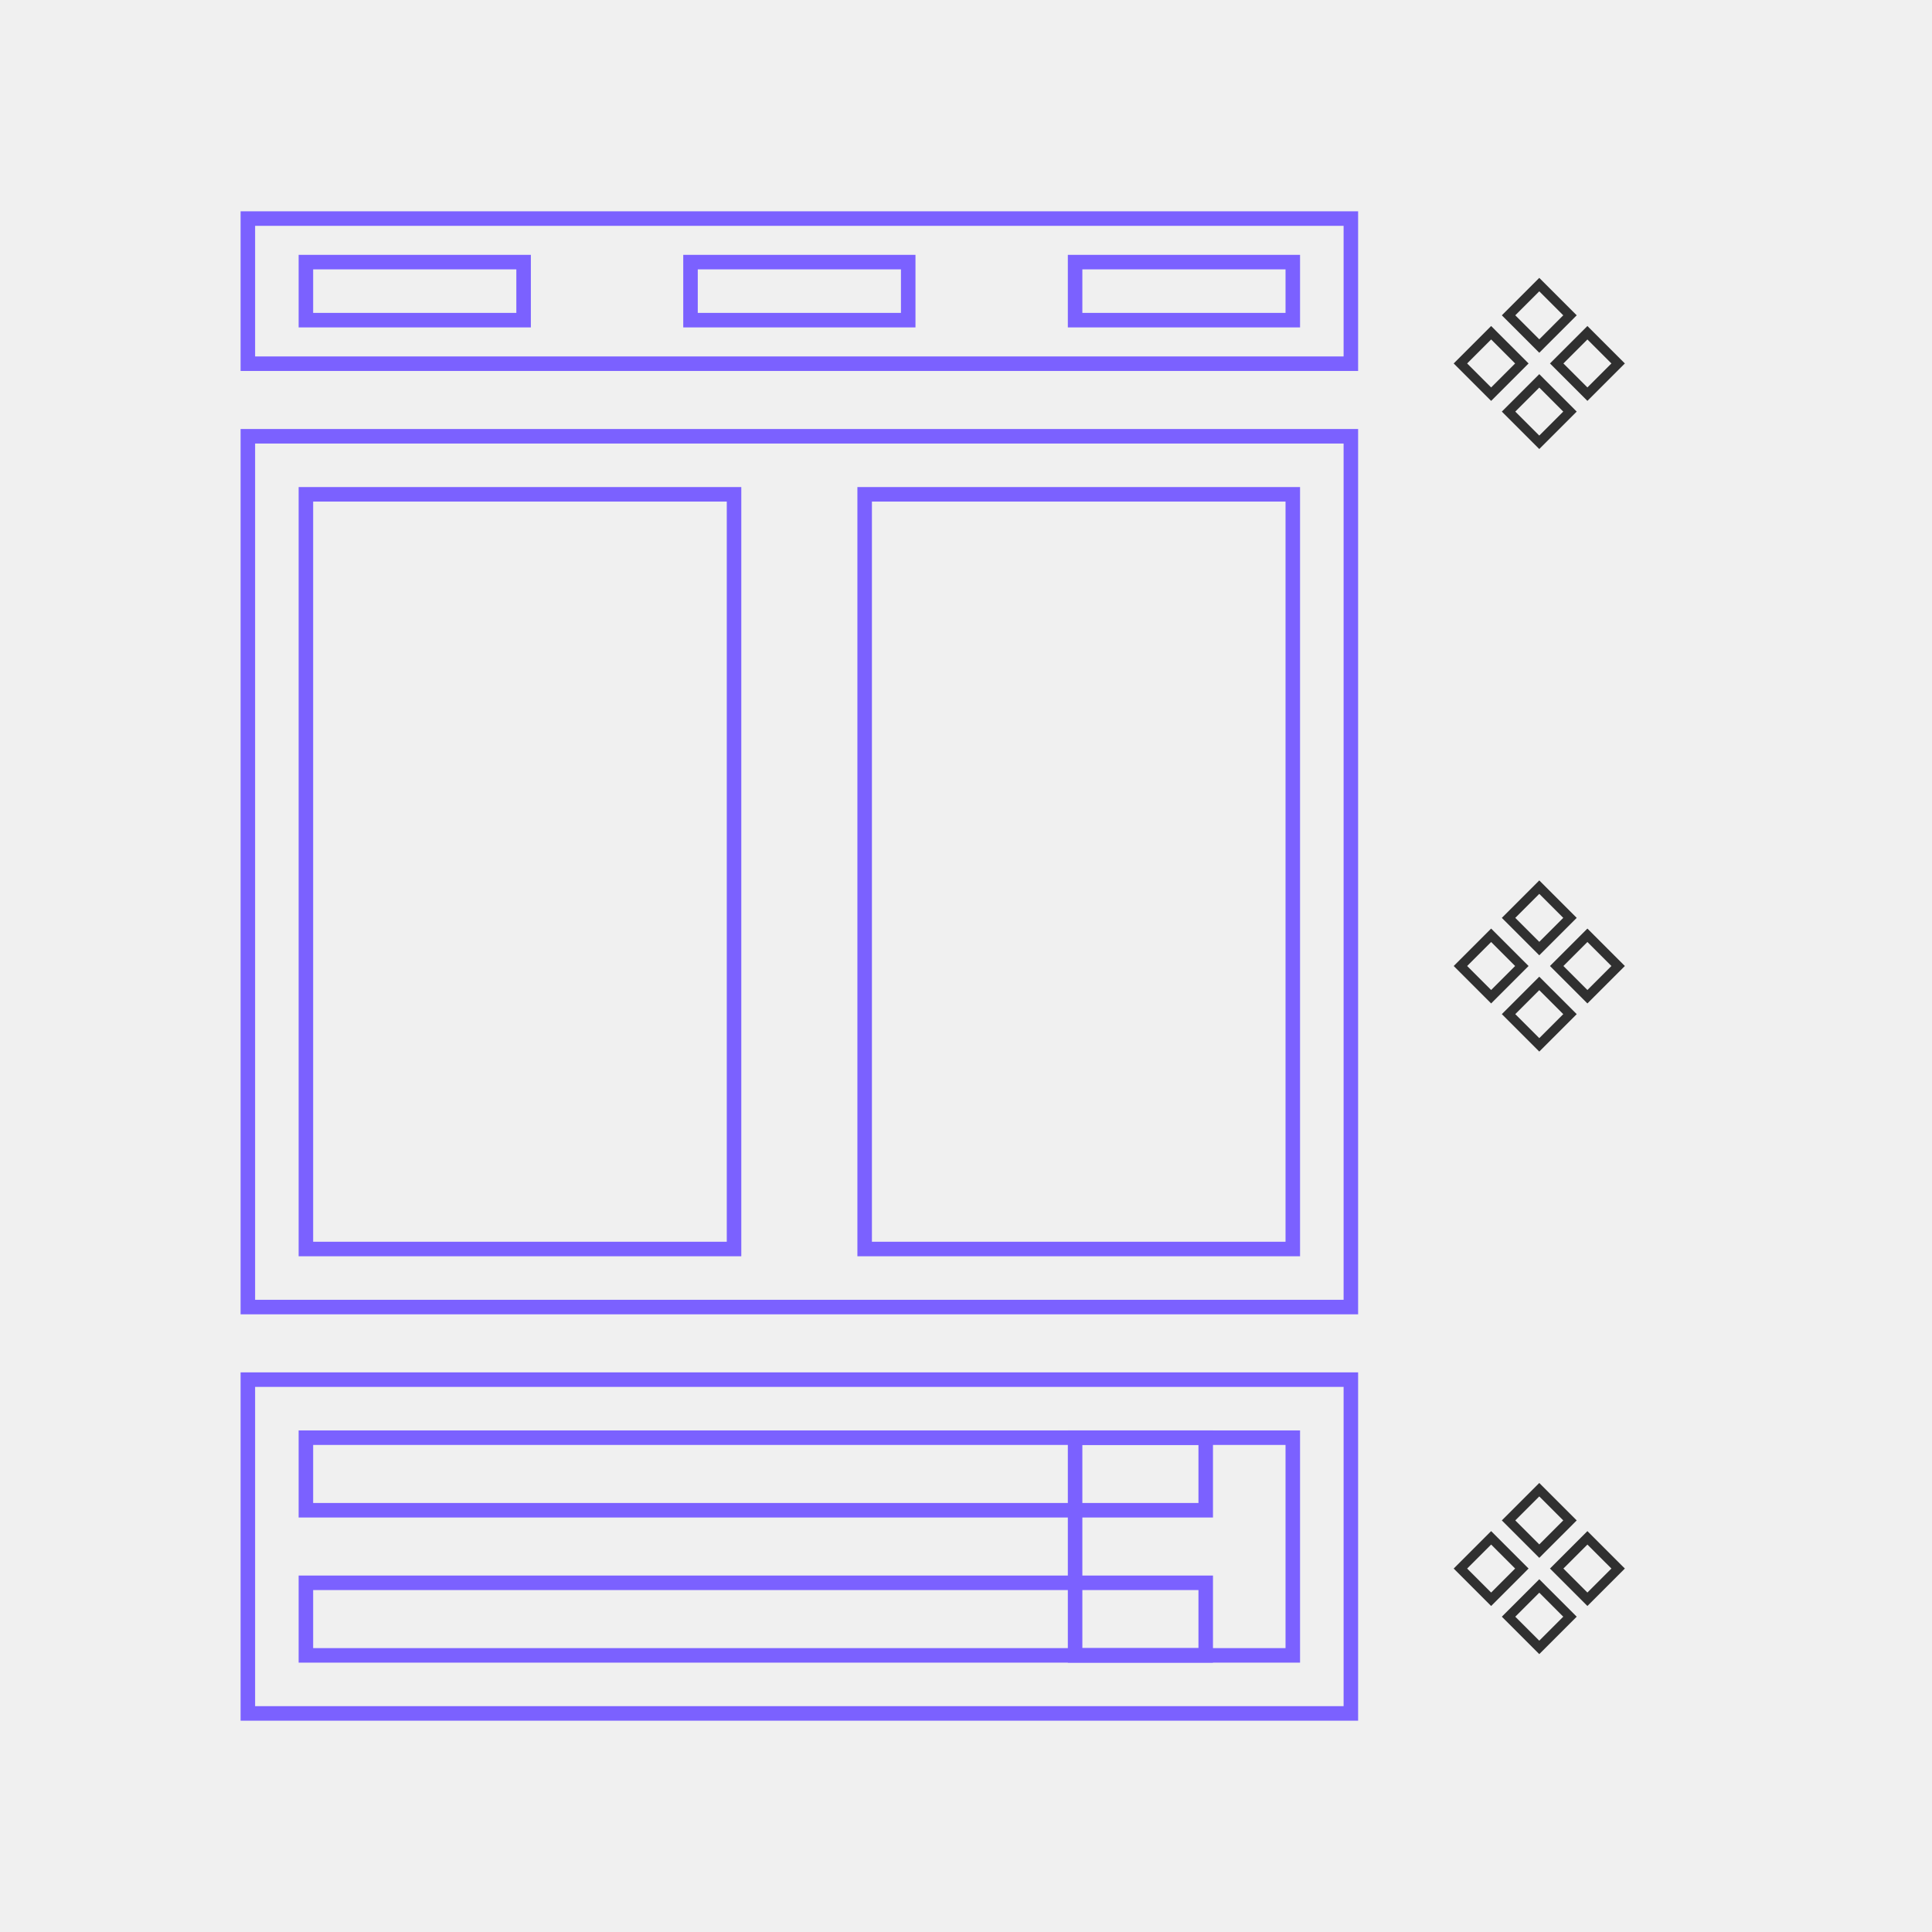
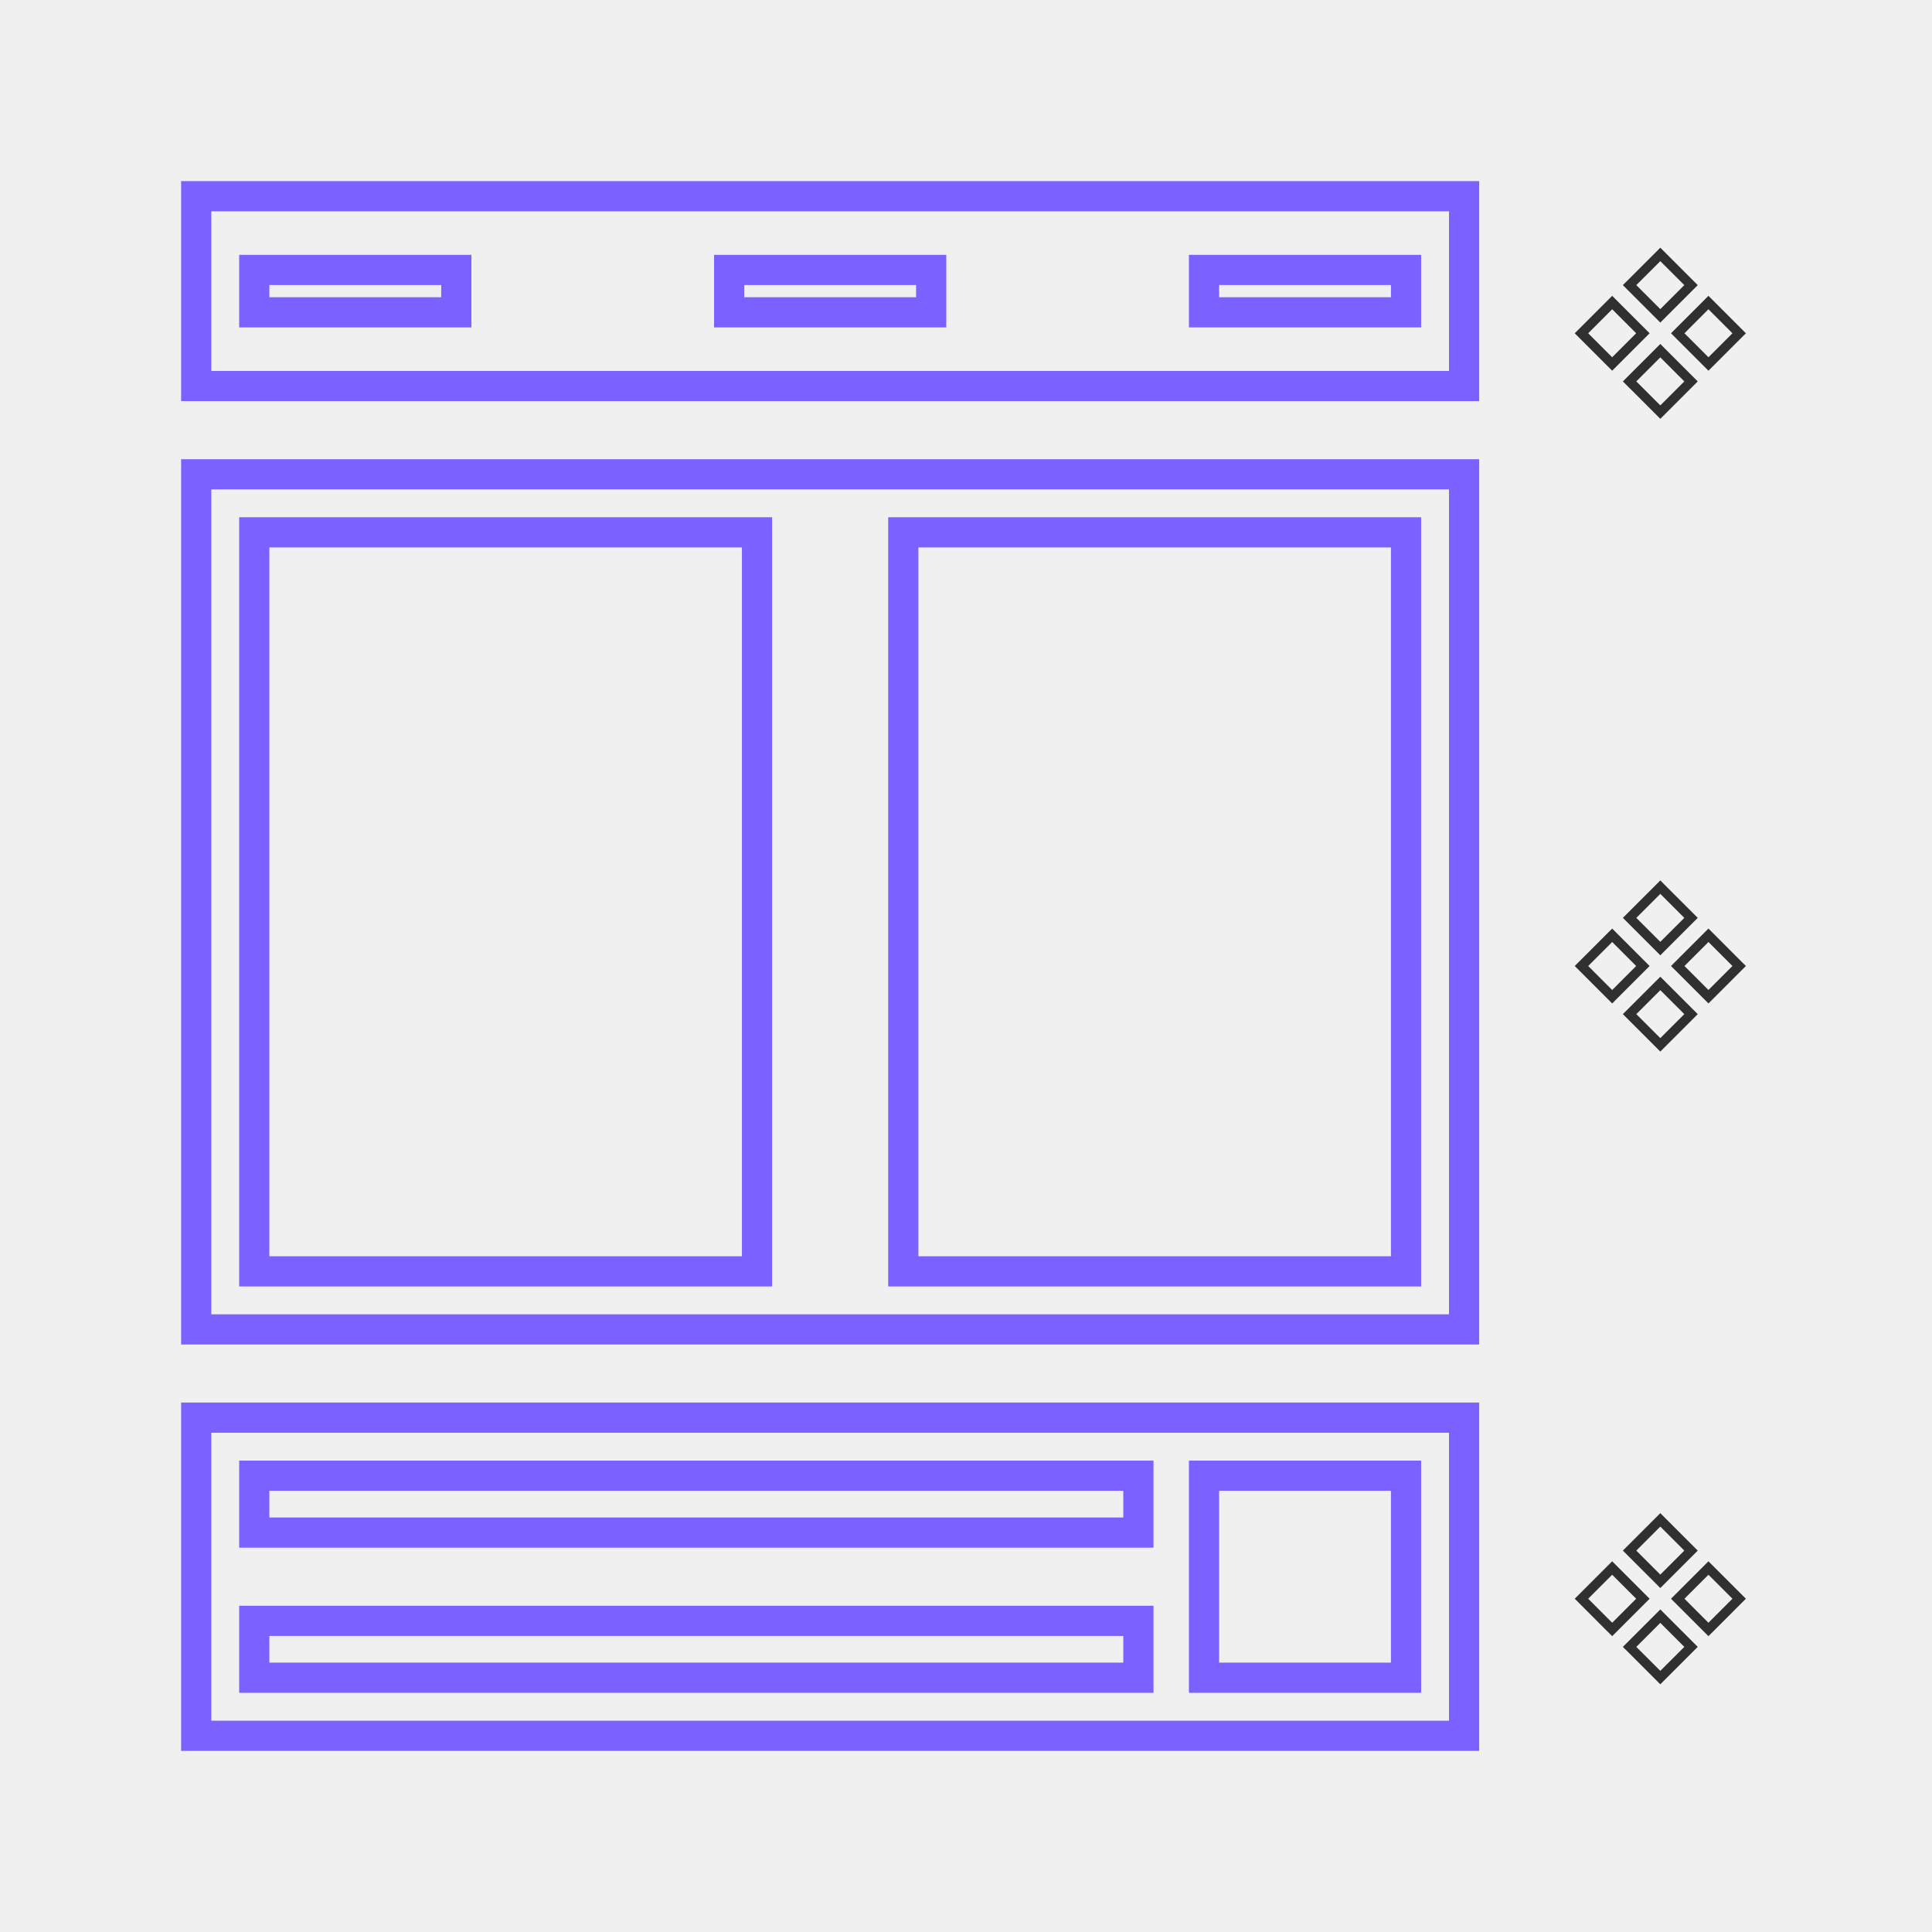
<svg xmlns="http://www.w3.org/2000/svg" width="128" height="128" viewBox="0 0 128 128" fill="none">
  <rect width="128" height="128" fill="#F0F0F0" />
-   <rect x="20.267" y="17.365" width="14.423" height="3.846" stroke="#7B61FF" stroke-width="0.962" />
-   <rect x="45.748" y="17.365" width="14.423" height="3.846" stroke="#7B61FF" stroke-width="0.962" />
-   <rect x="71.228" y="17.365" width="14.423" height="3.846" stroke="#7B61FF" stroke-width="0.962" />
-   <rect x="16.421" y="14.481" width="73.077" height="9.615" stroke="#7B61FF" stroke-width="0.962" />
-   <rect x="20.267" y="32.75" width="28.365" height="50" stroke="#7B61FF" stroke-width="0.962" />
-   <rect x="57.286" y="32.75" width="28.365" height="50" stroke="#7B61FF" stroke-width="0.962" />
-   <rect x="16.421" y="28.904" width="73.077" height="57.692" stroke="#7B61FF" stroke-width="0.962" />
-   <rect x="20.267" y="95.25" width="59.615" height="4.808" stroke="#7B61FF" stroke-width="0.962" />
-   <rect x="20.267" y="104.865" width="59.615" height="4.808" stroke="#7B61FF" stroke-width="0.962" />
-   <rect x="71.228" y="95.25" width="14.423" height="14.423" stroke="#7B61FF" stroke-width="0.962" />
-   <rect x="16.421" y="91.404" width="73.077" height="22.115" stroke="#7B61FF" stroke-width="0.962" />
-   <path fill-rule="evenodd" clip-rule="evenodd" d="M99.5 20.89L99.946 21.336L101.535 22.925L101.981 23.371L102.426 22.925L104.016 21.336L104.461 20.89L104.016 20.445L102.426 18.855L101.981 18.41L101.535 18.855L99.946 20.445L99.5 20.89ZM103.57 20.89L101.981 22.48L100.391 20.89L101.981 19.301L103.57 20.89ZM99.5 27.269L99.946 27.714L101.535 29.304L101.981 29.749L102.426 29.304L104.016 27.714L104.461 27.269L104.016 26.823L102.426 25.234L101.981 24.788L101.535 25.234L99.946 26.823L99.5 27.269ZM103.57 27.269L101.981 28.858L100.391 27.269L101.981 25.679L103.57 27.269ZM96.757 24.525L96.311 24.08L96.757 23.634L98.346 22.045L98.792 21.599L99.237 22.045L100.827 23.634L101.272 24.08L100.827 24.525L99.237 26.115L98.792 26.56L98.346 26.115L96.757 24.525ZM98.792 25.669L100.381 24.08L98.792 22.49L97.202 24.08L98.792 25.669ZM102.69 24.08L103.135 24.525L104.725 26.115L105.17 26.56L105.615 26.115L107.205 24.525L107.651 24.08L107.205 23.634L105.615 22.045L105.17 21.599L104.725 22.045L103.135 23.634L102.69 24.08ZM106.76 24.08L105.17 25.669L103.58 24.08L105.17 22.49L106.76 24.08Z" fill="black" fill-opacity="0.8" />
-   <path fill-rule="evenodd" clip-rule="evenodd" d="M99.5 60.811L99.946 61.256L101.535 62.846L101.981 63.291L102.426 62.846L104.016 61.256L104.461 60.811L104.016 60.365L102.426 58.776L101.981 58.33L101.535 58.776L99.946 60.365L99.5 60.811ZM103.57 60.811L101.981 62.4L100.391 60.811L101.981 59.221L103.57 60.811ZM99.5 67.189L99.946 67.635L101.535 69.224L101.981 69.67L102.426 69.224L104.016 67.635L104.461 67.189L104.016 66.744L102.426 65.154L101.981 64.709L101.535 65.154L99.946 66.744L99.5 67.189ZM103.57 67.189L101.981 68.779L100.391 67.189L101.981 65.6L103.57 67.189ZM96.757 64.445L96.311 64L96.757 63.555L98.346 61.965L98.792 61.52L99.237 61.965L100.827 63.555L101.272 64L100.827 64.445L99.237 66.035L98.792 66.481L98.346 66.035L96.757 64.445ZM98.792 65.59L100.381 64L98.792 62.41L97.202 64L98.792 65.59ZM102.69 64L103.135 64.445L104.725 66.035L105.17 66.481L105.615 66.035L107.205 64.445L107.651 64L107.205 63.555L105.615 61.965L105.17 61.52L104.725 61.965L103.135 63.555L102.69 64ZM106.76 64L105.17 65.59L103.58 64L105.17 62.41L106.76 64Z" fill="black" fill-opacity="0.8" />
-   <path fill-rule="evenodd" clip-rule="evenodd" d="M99.5 100.731L99.946 101.177L101.535 102.766L101.981 103.212L102.426 102.766L104.016 101.177L104.461 100.731L104.016 100.286L102.426 98.696L101.981 98.251L101.535 98.696L99.946 100.286L99.5 100.731ZM103.57 100.731L101.981 102.321L100.391 100.731L101.981 99.142L103.57 100.731ZM99.5 107.11L99.946 107.555L101.535 109.145L101.981 109.59L102.426 109.145L104.016 107.555L104.461 107.11L104.016 106.664L102.426 105.075L101.981 104.629L101.535 105.075L99.946 106.664L99.5 107.11ZM103.57 107.11L101.981 108.699L100.391 107.11L101.981 105.52L103.57 107.11ZM96.757 104.366L96.311 103.92L96.757 103.475L98.346 101.885L98.792 101.44L99.237 101.885L100.827 103.475L101.272 103.92L100.827 104.366L99.237 105.956L98.792 106.401L98.346 105.956L96.757 104.366ZM98.792 105.51L100.381 103.92L98.792 102.331L97.202 103.92L98.792 105.51ZM102.69 103.92L103.135 104.366L104.725 105.956L105.17 106.401L105.615 105.956L107.205 104.366L107.651 103.92L107.205 103.475L105.615 101.885L105.17 101.44L104.725 101.885L103.135 103.475L102.69 103.92ZM106.76 103.92L105.17 105.51L103.58 103.92L105.17 102.331L106.76 103.92Z" fill="black" fill-opacity="0.8" />
+   <rect x="16.846" y="17.884" width="13.385" height="2.808" stroke="#7B61FF" stroke-width="2" />
+   <rect x="48.308" y="17.884" width="13.385" height="2.808" stroke="#7B61FF" stroke-width="2" />
+   <rect x="79.769" y="17.884" width="13.385" height="2.808" stroke="#7B61FF" stroke-width="2" />
+   <rect x="13" y="13" width="84" height="12.577" stroke="#7B61FF" stroke-width="2" />
+   <rect x="16.846" y="35.269" width="33.308" height="48.962" stroke="#7B61FF" stroke-width="2" />
+   <rect x="59.846" y="35.269" width="33.308" height="48.962" stroke="#7B61FF" stroke-width="2" />
+   <rect x="13" y="31.423" width="84" height="56.654" stroke="#7B61FF" stroke-width="2" />
+   <rect x="16.846" y="97.769" width="58.577" height="3.769" stroke="#7B61FF" stroke-width="2" />
+   <rect x="16.846" y="107.385" width="58.577" height="3.769" stroke="#7B61FF" stroke-width="2" />
+   <rect x="79.769" y="97.769" width="13.385" height="13.385" stroke="#7B61FF" stroke-width="2" />
+   <rect x="13" y="93.923" width="84" height="21.077" stroke="#7B61FF" stroke-width="2" />
+   <path fill-rule="evenodd" clip-rule="evenodd" d="M107.519 18.89L107.965 19.336L109.555 20.925L110 21.371L110.445 20.925L112.035 19.336L112.48 18.89L112.035 18.445L110.445 16.855L110 16.41L109.555 16.855L107.965 18.445L107.519 18.89ZM111.59 18.89L110 20.48L108.41 18.89L110 17.301L111.59 18.89ZM107.519 25.269L107.965 25.714L109.555 27.304L110 27.749L110.445 27.304L112.035 25.714L112.48 25.269L112.035 24.823L110.445 23.234L110 22.788L109.555 23.234L107.965 24.823L107.519 25.269ZM111.59 25.269L110 26.858L108.41 25.269L110 23.679L111.59 25.269ZM104.776 22.525L104.33 22.08L104.776 21.634L106.365 20.045L106.811 19.599L107.256 20.045L108.846 21.634L109.291 22.08L108.846 22.525L107.256 24.115L106.811 24.56L106.365 24.115L104.776 22.525ZM106.811 23.669L108.4 22.08L106.811 20.49L105.221 22.08L106.811 23.669ZM110.709 22.08L111.154 22.525L112.744 24.115L113.189 24.56L113.635 24.115L115.224 22.525L115.67 22.08L115.224 21.634L113.635 20.045L113.189 19.599L112.744 20.045L111.154 21.634L110.709 22.08ZM114.779 22.08L113.189 23.669L111.6 22.08L113.189 20.49L114.779 22.08Z" fill="black" fill-opacity="0.8" />
+   <path fill-rule="evenodd" clip-rule="evenodd" d="M107.519 60.811L107.965 61.256L109.555 62.846L110 63.291L110.445 62.846L112.035 61.256L112.48 60.811L112.035 60.365L110.445 58.776L110 58.33L109.555 58.776L107.965 60.365L107.519 60.811ZM111.59 60.811L110 62.4L108.41 60.811L110 59.221L111.59 60.811ZM107.519 67.189L107.965 67.635L109.555 69.224L110 69.67L110.445 69.224L112.035 67.635L112.48 67.189L112.035 66.744L110.445 65.154L110 64.709L109.555 65.154L107.965 66.744L107.519 67.189ZM111.59 67.189L110 68.779L108.41 67.189L110 65.6L111.59 67.189ZM104.776 64.445L104.33 64L104.776 63.555L106.365 61.965L106.811 61.52L107.256 61.965L108.846 63.555L109.291 64L108.846 64.445L107.256 66.035L106.811 66.481L106.365 66.035L104.776 64.445ZM106.811 65.59L108.4 64L106.811 62.41L105.221 64L106.811 65.59ZM110.709 64L111.154 64.445L112.744 66.035L113.189 66.481L113.635 66.035L115.224 64.445L115.67 64L115.224 63.555L113.635 61.965L113.189 61.52L112.744 61.965L111.154 63.555L110.709 64ZM114.779 64L113.189 65.59L111.6 64L113.189 62.41L114.779 64Z" fill="black" fill-opacity="0.8" />
+   <path fill-rule="evenodd" clip-rule="evenodd" d="M107.519 102.731L107.965 103.177L109.555 104.766L110 105.212L110.445 104.766L112.035 103.177L112.48 102.731L112.035 102.286L110.445 100.696L110 100.251L109.555 100.696L107.965 102.286L107.519 102.731ZM111.59 102.731L110 104.321L108.41 102.731L110 101.142L111.59 102.731ZM107.519 109.11L107.965 109.555L109.555 111.145L110 111.59L110.445 111.145L112.035 109.555L112.48 109.11L112.035 108.664L110.445 107.075L110 106.629L109.555 107.075L107.965 108.664L107.519 109.11ZM111.59 109.11L110 110.699L108.41 109.11L110 107.52L111.59 109.11ZM104.776 106.366L104.33 105.92L104.776 105.475L106.365 103.885L106.811 103.44L107.256 103.885L108.846 105.475L109.291 105.92L108.846 106.366L107.256 107.956L106.811 108.401L106.365 107.956L104.776 106.366ZM106.811 107.51L108.4 105.92L106.811 104.331L105.221 105.92L106.811 107.51ZM110.709 105.92L111.154 106.366L112.744 107.956L113.189 108.401L113.635 107.956L115.224 106.366L115.67 105.92L115.224 105.475L113.635 103.885L113.189 103.44L112.744 103.885L111.154 105.475L110.709 105.92ZM114.779 105.92L113.189 107.51L111.6 105.92L113.189 104.331L114.779 105.92Z" fill="black" fill-opacity="0.8" />
</svg>
